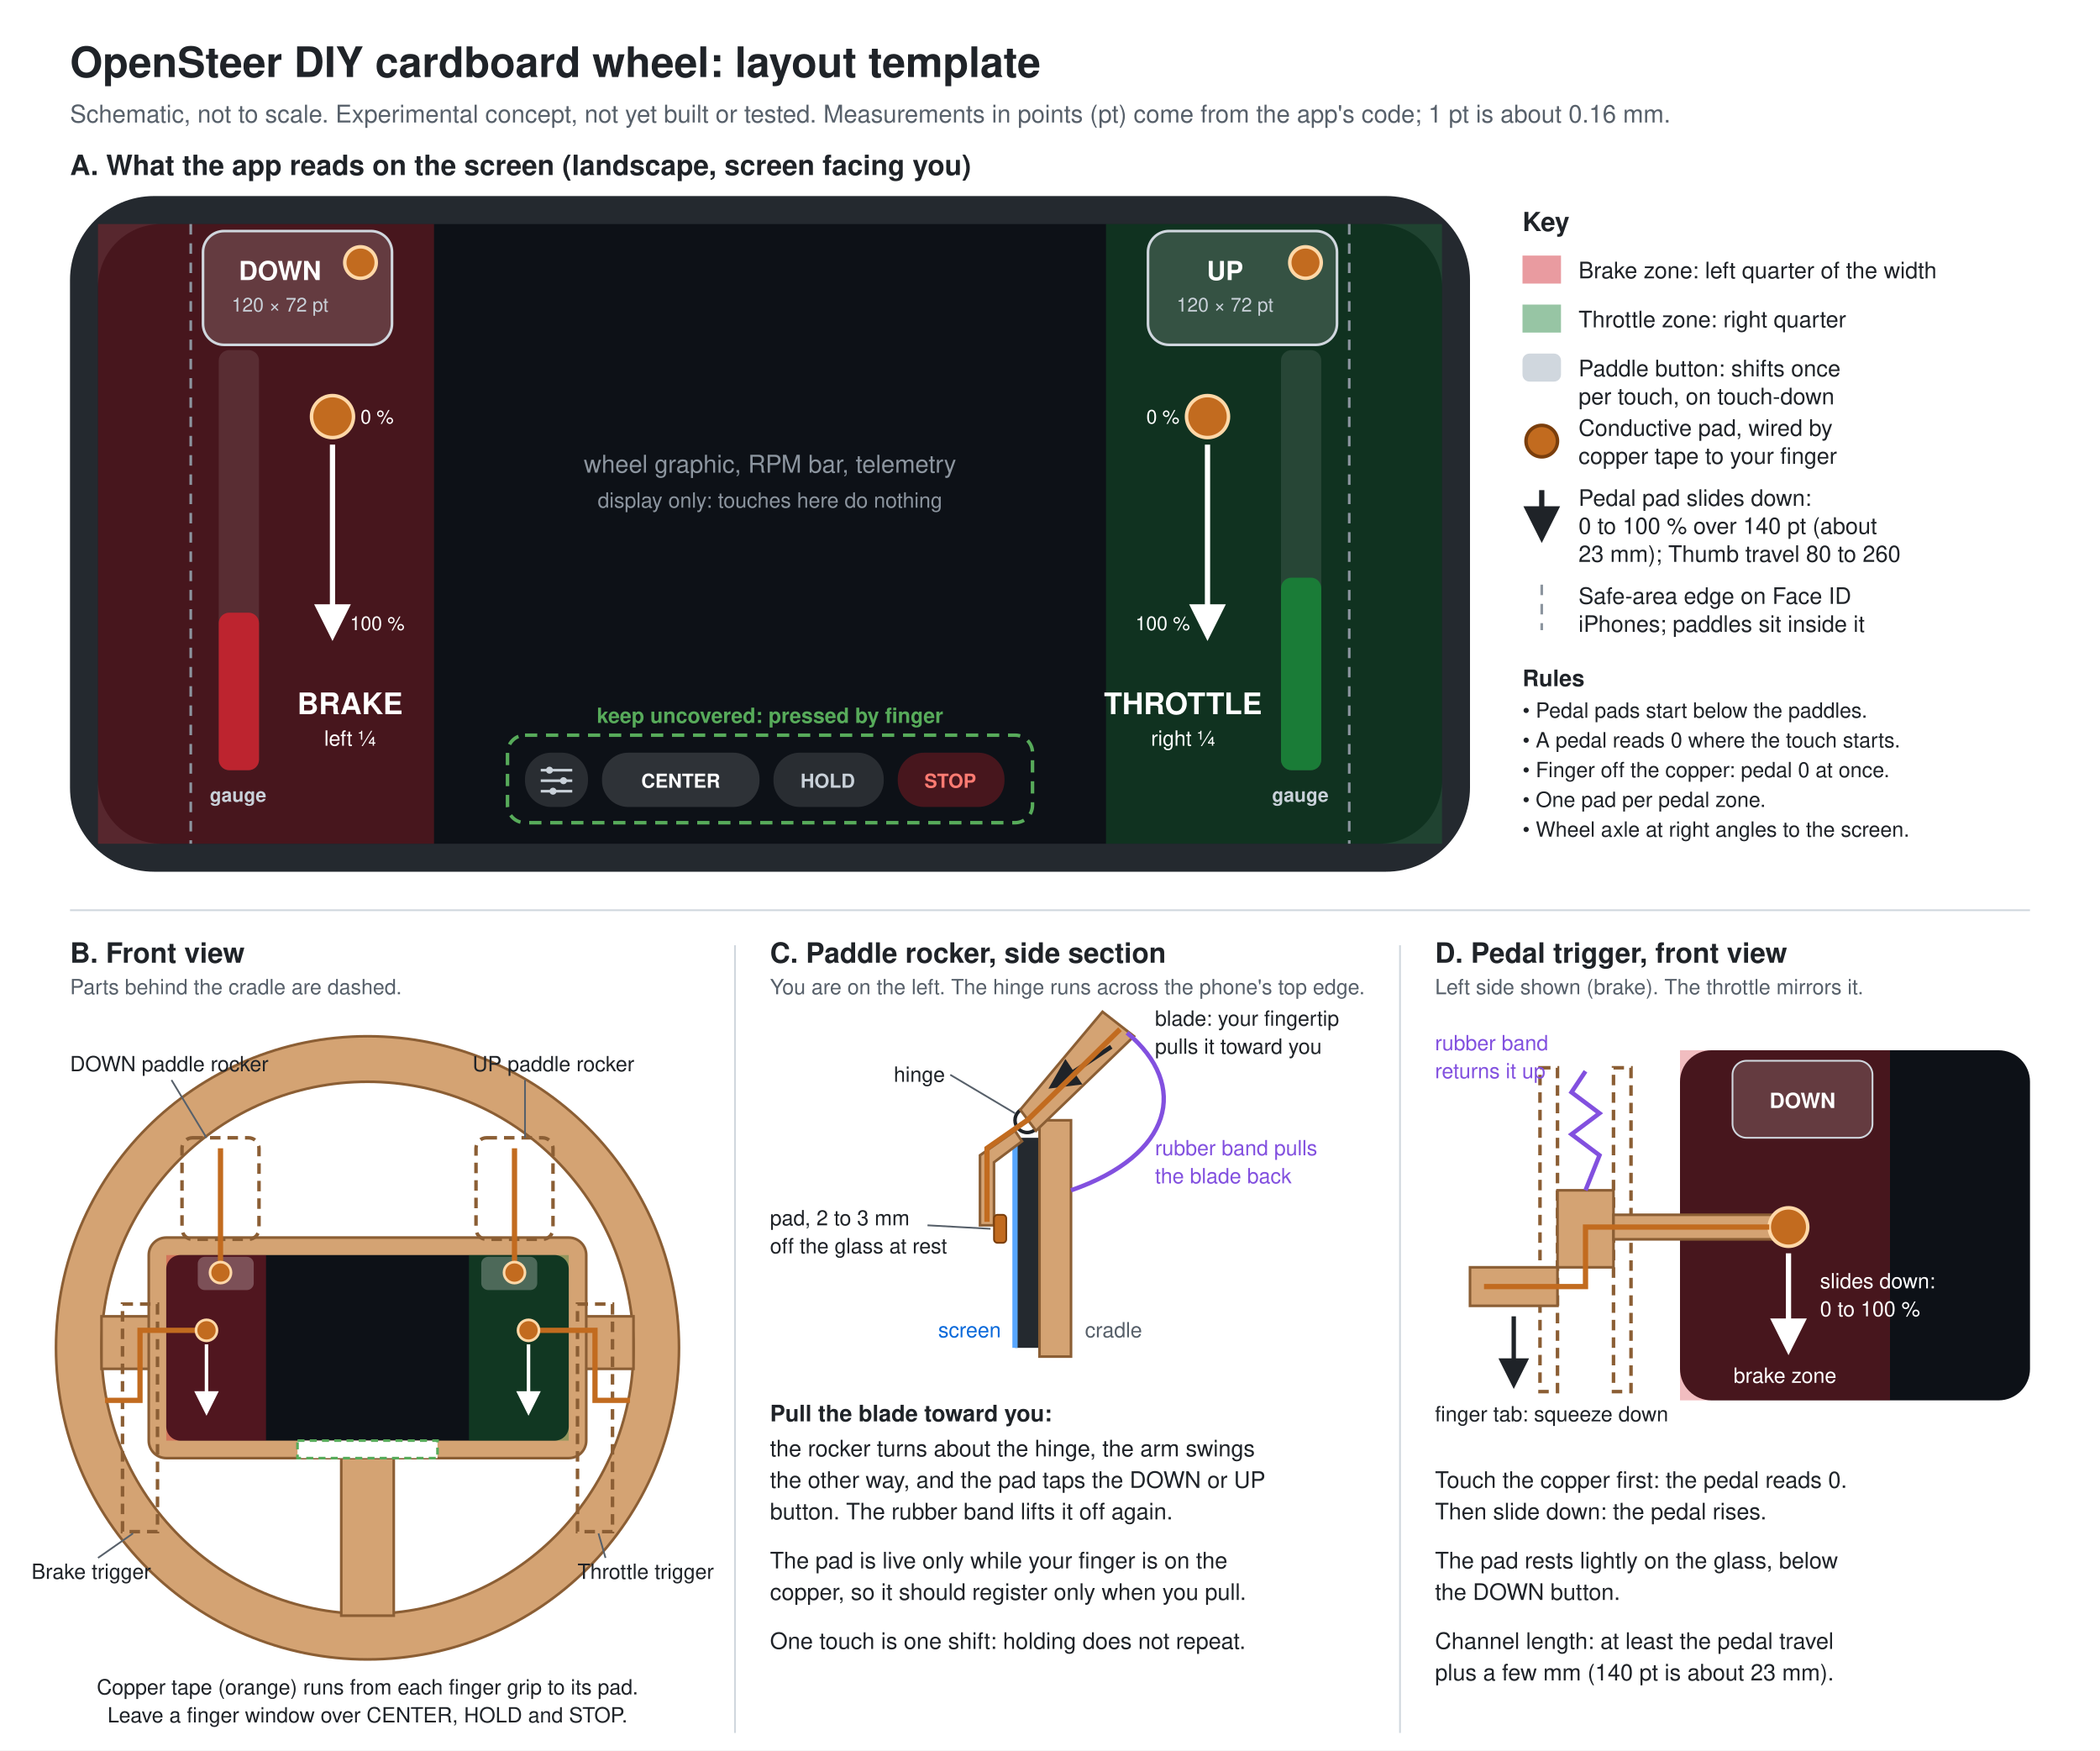
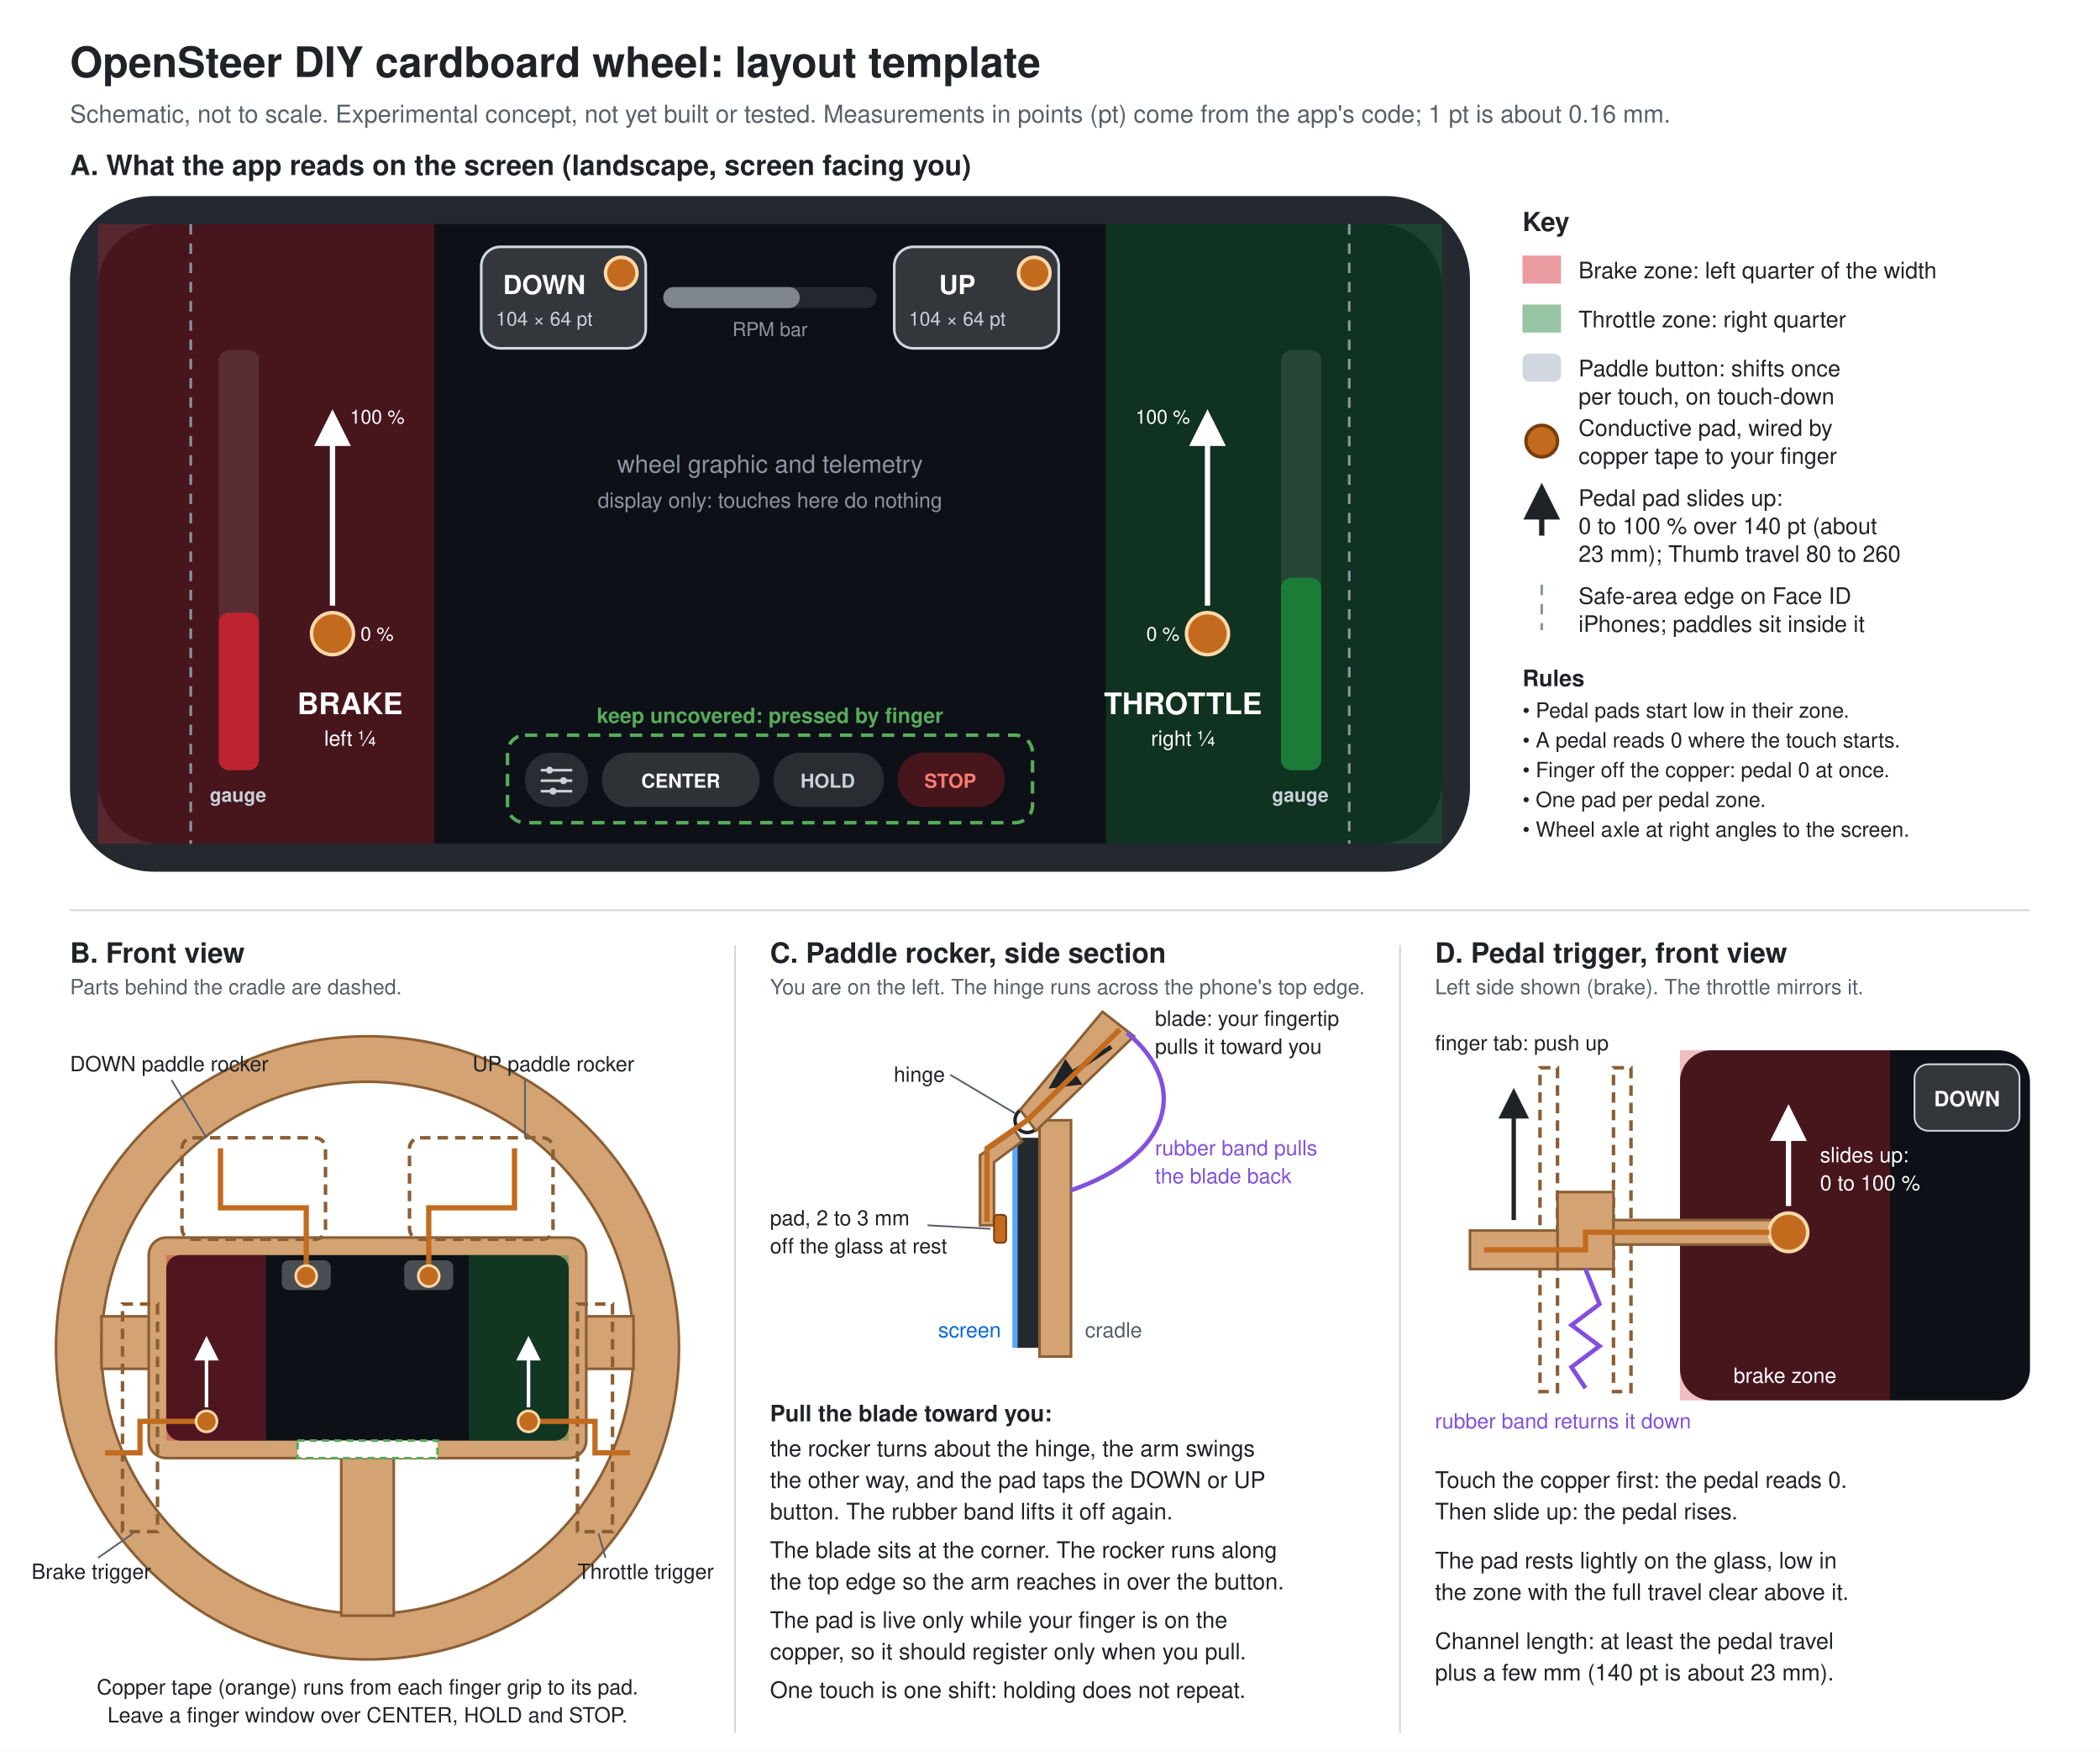
<svg xmlns="http://www.w3.org/2000/svg" viewBox="0 0 1200 1000" width="1200" height="1000" font-family="-apple-system, 'Segoe UI', Helvetica, Arial, sans-serif">
  <defs>
    <marker id="arrow" viewBox="0 0 10 10" refX="8" refY="5" markerWidth="7" markerHeight="7" orient="auto-start-reverse">
      <path d="M0,0 L10,5 L0,10 z" fill="#ffffff" />
    </marker>
    <marker id="arrowDark" viewBox="0 0 10 10" refX="8" refY="5" markerWidth="7" markerHeight="7" orient="auto-start-reverse">
      <path d="M0,0 L10,5 L0,10 z" fill="#1f2328" />
    </marker>
  </defs>
  <rect x="0" y="0" width="1200" height="1000" fill="#ffffff" />
  <text x="40" y="44" font-size="24" font-weight="700" fill="#1f2328">OpenSteer DIY cardboard wheel: layout template</text>
  <text x="40" y="70" font-size="14" fill="#57606a">Schematic, not to scale. Experimental concept, not yet built or tested. Measurements in points (pt) come from the app's code; 1 pt is about 0.16 mm.</text>
  <text x="40" y="100" font-size="16" font-weight="700" fill="#1f2328">A. What the app reads on the screen (landscape, screen facing you)</text>
  <rect x="40" y="112" width="800" height="386" rx="48" fill="#24292f" />
  <rect x="56" y="128" width="768" height="354" rx="36" fill="#0d1117" />
  <rect x="56" y="128" width="192" height="354" fill="#cf222e" fill-opacity="0.30" />
  <rect x="632" y="128" width="192" height="354" fill="#1a7f37" fill-opacity="0.30" />
  <line x1="109" y1="128" x2="109" y2="482" stroke="#8c959f" stroke-width="1.5" stroke-dasharray="6 5" />
  <line x1="771" y1="128" x2="771" y2="482" stroke="#8c959f" stroke-width="1.5" stroke-dasharray="6 5" />
  <rect x="125" y="200" width="23" height="240" rx="6" fill="#ffffff" fill-opacity="0.10" />
  <rect x="125" y="350" width="23" height="90" rx="6" fill="#cf222e" fill-opacity="0.85" />
  <text x="136" y="458" font-size="11" font-weight="600" fill="#c9d1d9" text-anchor="middle">gauge</text>
  <rect x="732" y="200" width="23" height="240" rx="6" fill="#ffffff" fill-opacity="0.10" />
  <rect x="732" y="330" width="23" height="110" rx="6" fill="#1a7f37" fill-opacity="0.95" />
  <text x="743" y="458" font-size="11" font-weight="600" fill="#c9d1d9" text-anchor="middle">gauge</text>
-   <rect x="116" y="132" width="108" height="65" rx="12" fill="#ffffff" fill-opacity="0.16" stroke="#d0d7de" stroke-width="1.5" />
-   <text x="160" y="160" font-size="15" font-weight="700" fill="#ffffff" text-anchor="middle">DOWN</text>
-   <text x="160" y="178" font-size="11" fill="#c9d1d9" text-anchor="middle">120 × 72 pt</text>
-   <circle cx="206" cy="150" r="9" fill="#c26b1f" stroke="#ffd8a8" stroke-width="2" />
-   <rect x="656" y="132" width="108" height="65" rx="12" fill="#ffffff" fill-opacity="0.16" stroke="#d0d7de" stroke-width="1.5" />
-   <text x="700" y="160" font-size="15" font-weight="700" fill="#ffffff" text-anchor="middle">UP</text>
-   <text x="700" y="178" font-size="11" fill="#c9d1d9" text-anchor="middle">120 × 72 pt</text>
-   <circle cx="746" cy="150" r="9" fill="#c26b1f" stroke="#ffd8a8" stroke-width="2" />
-   <circle cx="190" cy="238" r="12" fill="#c26b1f" stroke="#ffd8a8" stroke-width="2" />
-   <line x1="190" y1="254" x2="190" y2="362" stroke="#ffffff" stroke-width="3" marker-end="url(#arrow)" />
-   <text x="206" y="242" font-size="11" fill="#ffffff">0 %</text>
-   <text x="200" y="360" font-size="11" fill="#ffffff">100 %</text>
-   <circle cx="690" cy="238" r="12" fill="#c26b1f" stroke="#ffd8a8" stroke-width="2" />
-   <line x1="690" y1="254" x2="690" y2="362" stroke="#ffffff" stroke-width="3" marker-end="url(#arrow)" />
-   <text x="674" y="242" font-size="11" fill="#ffffff" text-anchor="end">0 %</text>
-   <text x="680" y="360" font-size="11" fill="#ffffff" text-anchor="end">100 %</text>
+   <rect x="275" y="141" width="94" height="58" rx="11" fill="#ffffff" fill-opacity="0.16" stroke="#d0d7de" stroke-width="1.5" />
+   <text x="311" y="168" font-size="15" font-weight="700" fill="#ffffff" text-anchor="middle">DOWN</text>
+   <text x="311" y="186" font-size="11" fill="#c9d1d9" text-anchor="middle">104 × 64 pt</text>
+   <circle cx="355" cy="156" r="9" fill="#c26b1f" stroke="#ffd8a8" stroke-width="2" />
+   <rect x="511" y="141" width="94" height="58" rx="11" fill="#ffffff" fill-opacity="0.16" stroke="#d0d7de" stroke-width="1.5" />
+   <text x="547" y="168" font-size="15" font-weight="700" fill="#ffffff" text-anchor="middle">UP</text>
+   <text x="547" y="186" font-size="11" fill="#c9d1d9" text-anchor="middle">104 × 64 pt</text>
+   <circle cx="591" cy="156" r="9" fill="#c26b1f" stroke="#ffd8a8" stroke-width="2" />
+   <rect x="379" y="164" width="122" height="12" rx="6" fill="#ffffff" fill-opacity="0.10" />
+   <rect x="379" y="164" width="78" height="12" rx="6" fill="#c9d1d9" fill-opacity="0.55" />
+   <text x="440" y="192" font-size="11" fill="#8c959f" text-anchor="middle">RPM bar</text>
+   <circle cx="190" cy="362" r="12" fill="#c26b1f" stroke="#ffd8a8" stroke-width="2" />
+   <line x1="190" y1="346" x2="190" y2="238" stroke="#ffffff" stroke-width="3" marker-end="url(#arrow)" />
+   <text x="206" y="366" font-size="11" fill="#ffffff">0 %</text>
+   <text x="200" y="242" font-size="11" fill="#ffffff">100 %</text>
+   <circle cx="690" cy="362" r="12" fill="#c26b1f" stroke="#ffd8a8" stroke-width="2" />
+   <line x1="690" y1="346" x2="690" y2="238" stroke="#ffffff" stroke-width="3" marker-end="url(#arrow)" />
+   <text x="674" y="366" font-size="11" fill="#ffffff" text-anchor="end">0 %</text>
+   <text x="680" y="242" font-size="11" fill="#ffffff" text-anchor="end">100 %</text>
  <text x="200" y="408" font-size="17" font-weight="700" fill="#ffffff" text-anchor="middle">BRAKE</text>
  <text x="200" y="426" font-size="12" fill="#ffffff" text-anchor="middle">left ¼</text>
  <text x="676" y="408" font-size="17" font-weight="700" fill="#ffffff" text-anchor="middle">THROTTLE</text>
  <text x="676" y="426" font-size="12" fill="#ffffff" text-anchor="middle">right ¼</text>
-   <text x="440" y="270" font-size="14" fill="#8c959f" text-anchor="middle">wheel graphic, RPM bar, telemetry</text>
+   <text x="440" y="270" font-size="14" fill="#8c959f" text-anchor="middle">wheel graphic and telemetry</text>
  <text x="440" y="290" font-size="12" fill="#8c959f" text-anchor="middle">display only: touches here do nothing</text>
  <rect x="290" y="420" width="300" height="50" rx="10" fill="none" stroke="#57ab5a" stroke-width="2" stroke-dasharray="7 5" />
  <text x="440" y="413" font-size="12" font-weight="600" fill="#57ab5a" text-anchor="middle">keep uncovered: pressed by finger</text>
  <rect x="300" y="430" width="36" height="31" rx="15" fill="#ffffff" fill-opacity="0.12" />
  <path d="M309,440 L327,440 M309,446 L327,446 M309,452 L327,452" stroke="#c9d1d9" stroke-width="1.5" />
  <circle cx="314" cy="440" r="2" fill="#c9d1d9" />
  <circle cx="322" cy="446" r="2" fill="#c9d1d9" />
  <circle cx="316" cy="452" r="2" fill="#c9d1d9" />
  <rect x="344" y="430" width="90" height="31" rx="15" fill="#ffffff" fill-opacity="0.14" />
  <text x="389" y="450" font-size="11" font-weight="700" fill="#ffffff" text-anchor="middle">CENTER</text>
  <rect x="442" y="430" width="63" height="31" rx="15" fill="#ffffff" fill-opacity="0.12" />
  <text x="473" y="450" font-size="11" font-weight="700" fill="#c9d1d9" text-anchor="middle">HOLD</text>
  <rect x="513" y="430" width="61" height="31" rx="15" fill="#cf222e" fill-opacity="0.30" />
  <text x="543" y="450" font-size="11" font-weight="700" fill="#ff7b72" text-anchor="middle">STOP</text>
  <text x="870" y="132" font-size="15" font-weight="700" fill="#1f2328">Key</text>
  <rect x="870" y="146" width="22" height="16" fill="#cf222e" fill-opacity="0.45" />
  <text x="902" y="159" font-size="13" fill="#1f2328">Brake zone: left quarter of the width</text>
  <rect x="870" y="174" width="22" height="16" fill="#1a7f37" fill-opacity="0.45" />
  <text x="902" y="187" font-size="13" fill="#1f2328">Throttle zone: right quarter</text>
  <rect x="870" y="202" width="22" height="16" rx="4" fill="#d0d7de" />
  <text x="902" y="215" font-size="13" fill="#1f2328">Paddle button: shifts once</text>
  <text x="902" y="231" font-size="13" fill="#1f2328">per touch, on touch-down</text>
  <circle cx="881" cy="252" r="9" fill="#c26b1f" stroke="#7a3e0c" stroke-width="2" />
  <text x="902" y="249" font-size="13" fill="#1f2328">Conductive pad, wired by</text>
  <text x="902" y="265" font-size="13" fill="#1f2328">copper tape to your finger</text>
-   <line x1="881" y1="280" x2="881" y2="306" stroke="#1f2328" stroke-width="3" marker-end="url(#arrowDark)" />
-   <text x="902" y="289" font-size="13" fill="#1f2328">Pedal pad slides down:</text>
+   <line x1="881" y1="306" x2="881" y2="280" stroke="#1f2328" stroke-width="3" marker-end="url(#arrowDark)" />
+   <text x="902" y="289" font-size="13" fill="#1f2328">Pedal pad slides up:</text>
  <text x="902" y="305" font-size="13" fill="#1f2328">0 to 100 % over 140 pt (about</text>
  <text x="902" y="321" font-size="13" fill="#1f2328">23 mm); Thumb travel 80 to 260</text>
  <line x1="881" y1="334" x2="881" y2="360" stroke="#8c959f" stroke-width="1.5" stroke-dasharray="6 5" />
  <text x="902" y="345" font-size="13" fill="#1f2328">Safe-area edge on Face ID</text>
  <text x="902" y="361" font-size="13" fill="#1f2328">iPhones; paddles sit inside it</text>
  <text x="870" y="392" font-size="13" font-weight="700" fill="#1f2328">Rules</text>
-   <text x="870" y="410" font-size="12" fill="#1f2328">• Pedal pads start below the paddles.</text>
+   <text x="870" y="410" font-size="12" fill="#1f2328">• Pedal pads start low in their zone.</text>
  <text x="870" y="427" font-size="12" fill="#1f2328">• A pedal reads 0 where the touch starts.</text>
  <text x="870" y="444" font-size="12" fill="#1f2328">• Finger off the copper: pedal 0 at once.</text>
  <text x="870" y="461" font-size="12" fill="#1f2328">• One pad per pedal zone.</text>
  <text x="870" y="478" font-size="12" fill="#1f2328">• Wheel axle at right angles to the screen.</text>
  <line x1="40" y1="520" x2="1160" y2="520" stroke="#d0d7de" stroke-width="1" />
  <text x="40" y="550" font-size="16" font-weight="700" fill="#1f2328">B. Front view</text>
  <text x="40" y="568" font-size="12" fill="#57606a">Parts behind the cradle are dashed.</text>
  <circle cx="210" cy="770" r="165" fill="none" stroke="#d4a373" stroke-width="26" />
  <circle cx="210" cy="770" r="178" fill="none" stroke="#8b5e34" stroke-width="1.5" />
  <circle cx="210" cy="770" r="152" fill="none" stroke="#8b5e34" stroke-width="1.5" />
  <rect x="58" y="752" width="30" height="30" fill="#d4a373" stroke="#8b5e34" stroke-width="1.5" />
  <rect x="332" y="752" width="30" height="30" fill="#d4a373" stroke="#8b5e34" stroke-width="1.5" />
  <rect x="195" y="833" width="30" height="90" fill="#d4a373" stroke="#8b5e34" stroke-width="1.5" />
  <rect x="85" y="707" width="250" height="126" rx="10" fill="#d4a373" stroke="#8b5e34" stroke-width="1.5" />
  <rect x="95" y="717" width="230" height="106" rx="8" fill="#0d1117" />
  <rect x="95" y="717" width="57" height="106" fill="#cf222e" fill-opacity="0.35" />
  <rect x="268" y="717" width="57" height="106" fill="#1a7f37" fill-opacity="0.35" />
-   <rect x="113" y="718" width="32" height="19" rx="4" fill="#ffffff" fill-opacity="0.25" />
-   <rect x="275" y="718" width="32" height="19" rx="4" fill="#ffffff" fill-opacity="0.25" />
+   <rect x="161" y="720" width="28" height="17" rx="4" fill="#ffffff" fill-opacity="0.25" />
+   <rect x="231" y="720" width="28" height="17" rx="4" fill="#ffffff" fill-opacity="0.25" />
  <rect x="170" y="823" width="80" height="10" fill="#ffffff" stroke="#57ab5a" stroke-width="1.5" stroke-dasharray="4 3" />
-   <rect x="104" y="650" width="44" height="58" rx="6" fill="none" stroke="#8b5e34" stroke-width="2" stroke-dasharray="6 4" />
-   <rect x="272" y="650" width="44" height="58" rx="6" fill="none" stroke="#8b5e34" stroke-width="2" stroke-dasharray="6 4" />
-   <path d="M126,656 L126,727" fill="none" stroke="#c26b1f" stroke-width="3" />
-   <path d="M294,656 L294,727" fill="none" stroke="#c26b1f" stroke-width="3" />
-   <circle cx="126" cy="727" r="6" fill="#c26b1f" stroke="#ffd8a8" stroke-width="1.5" />
-   <circle cx="294" cy="727" r="6" fill="#c26b1f" stroke="#ffd8a8" stroke-width="1.5" />
+   <rect x="104" y="650" width="82" height="58" rx="6" fill="none" stroke="#8b5e34" stroke-width="2" stroke-dasharray="6 4" />
+   <rect x="234" y="650" width="82" height="58" rx="6" fill="none" stroke="#8b5e34" stroke-width="2" stroke-dasharray="6 4" />
+   <path d="M126,656 L126,690 L175,690 L175,729" fill="none" stroke="#c26b1f" stroke-width="3" />
+   <path d="M294,656 L294,690 L245,690 L245,729" fill="none" stroke="#c26b1f" stroke-width="3" />
+   <circle cx="175" cy="729" r="6" fill="#c26b1f" stroke="#ffd8a8" stroke-width="1.5" />
+   <circle cx="245" cy="729" r="6" fill="#c26b1f" stroke="#ffd8a8" stroke-width="1.5" />
  <rect x="70" y="745" width="20" height="130" fill="none" stroke="#8b5e34" stroke-width="2" stroke-dasharray="6 4" />
  <rect x="330" y="745" width="20" height="130" fill="none" stroke="#8b5e34" stroke-width="2" stroke-dasharray="6 4" />
-   <path d="M60,800 L80,800 L80,760 L118,760" fill="none" stroke="#c26b1f" stroke-width="3" />
-   <path d="M360,800 L340,800 L340,760 L302,760" fill="none" stroke="#c26b1f" stroke-width="3" />
-   <circle cx="118" cy="760" r="6" fill="#c26b1f" stroke="#ffd8a8" stroke-width="1.5" />
-   <circle cx="302" cy="760" r="6" fill="#c26b1f" stroke="#ffd8a8" stroke-width="1.5" />
-   <line x1="118" y1="768" x2="118" y2="806" stroke="#ffffff" stroke-width="2" marker-end="url(#arrow)" />
-   <line x1="302" y1="768" x2="302" y2="806" stroke="#ffffff" stroke-width="2" marker-end="url(#arrow)" />
+   <path d="M60,830 L80,830 L80,812 L118,812" fill="none" stroke="#c26b1f" stroke-width="3" />
+   <path d="M360,830 L340,830 L340,812 L302,812" fill="none" stroke="#c26b1f" stroke-width="3" />
+   <circle cx="118" cy="812" r="6" fill="#c26b1f" stroke="#ffd8a8" stroke-width="1.5" />
+   <circle cx="302" cy="812" r="6" fill="#c26b1f" stroke="#ffd8a8" stroke-width="1.5" />
+   <line x1="118" y1="804" x2="118" y2="766" stroke="#ffffff" stroke-width="2" marker-end="url(#arrow)" />
+   <line x1="302" y1="804" x2="302" y2="766" stroke="#ffffff" stroke-width="2" marker-end="url(#arrow)" />
  <text x="40" y="612" font-size="12" fill="#1f2328">DOWN paddle rocker</text>
  <line x1="98" y1="617" x2="118" y2="650" stroke="#57606a" stroke-width="1" />
  <text x="270" y="612" font-size="12" fill="#1f2328">UP paddle rocker</text>
  <line x1="300" y1="617" x2="300" y2="650" stroke="#57606a" stroke-width="1" />
  <text x="18" y="902" font-size="12" fill="#1f2328">Brake trigger</text>
  <line x1="56" y1="890" x2="76" y2="876" stroke="#57606a" stroke-width="1" />
  <text x="330" y="902" font-size="12" fill="#1f2328">Throttle trigger</text>
  <line x1="346" y1="890" x2="342" y2="876" stroke="#57606a" stroke-width="1" />
  <text x="210" y="968" font-size="12" fill="#1f2328" text-anchor="middle">Copper tape (orange) runs from each finger grip to its pad.</text>
  <text x="210" y="984" font-size="12" fill="#1f2328" text-anchor="middle">Leave a finger window over CENTER, HOLD and STOP.</text>
  <line x1="420" y1="540" x2="420" y2="990" stroke="#d0d7de" stroke-width="1" />
  <text x="440" y="550" font-size="16" font-weight="700" fill="#1f2328">C. Paddle rocker, side section</text>
  <text x="440" y="568" font-size="12" fill="#57606a">You are on the left. The hinge runs across the phone's top edge.</text>
  <rect x="580" y="650" width="14" height="120" fill="#24292f" />
  <line x1="580" y1="650" x2="580" y2="770" stroke="#58a6ff" stroke-width="3" />
  <text x="572" y="764" font-size="12" fill="#0969da" text-anchor="end">screen</text>
  <rect x="594" y="640" width="18" height="135" fill="#d4a373" stroke="#8b5e34" stroke-width="1.5" />
  <text x="620" y="764" font-size="12" fill="#57606a">cradle</text>
  <circle cx="587" cy="640" r="7" fill="#ffffff" stroke="#1f2328" stroke-width="2" />
  <text x="540" y="618" font-size="12" fill="#1f2328" text-anchor="end">hinge</text>
  <line x1="543" y1="614" x2="580" y2="636" stroke="#57606a" stroke-width="1" />
  <path d="M583,634 L630,578 L648,592 L592,646 z" fill="#d4a373" stroke="#8b5e34" stroke-width="1.5" />
  <text x="660" y="586" font-size="12" fill="#1f2328">blade: your fingertip</text>
  <text x="660" y="602" font-size="12" fill="#1f2328">pulls it toward you</text>
  <line x1="635" y1="598" x2="602" y2="620" stroke="#1f2328" stroke-width="2.5" marker-end="url(#arrowDark)" />
  <path d="M580,646 L560,660 L560,700 L568,700 L568,664 L584,652 z" fill="#d4a373" stroke="#8b5e34" stroke-width="1.5" />
  <rect x="568" y="694" width="7" height="16" rx="2" fill="#c26b1f" stroke="#7a3e0c" stroke-width="1" />
  <text x="440" y="700" font-size="12" fill="#1f2328">pad, 2 to 3 mm</text>
  <text x="440" y="716" font-size="12" fill="#1f2328">off the glass at rest</text>
  <line x1="530" y1="700" x2="566" y2="702" stroke="#57606a" stroke-width="1" />
  <path d="M640,588 L587,640 L564,656 L564,698" fill="none" stroke="#c26b1f" stroke-width="3" />
  <path d="M644,590 C680,620 670,660 612,680" fill="none" stroke="#8250df" stroke-width="2.5" />
  <text x="660" y="660" font-size="12" fill="#8250df">rubber band pulls</text>
  <text x="660" y="676" font-size="12" fill="#8250df">the blade back</text>
  <text x="440" y="812" font-size="13" font-weight="600" fill="#1f2328">Pull the blade toward you:</text>
  <text x="440" y="832" font-size="13" fill="#1f2328">the rocker turns about the hinge, the arm swings</text>
  <text x="440" y="850" font-size="13" fill="#1f2328">the other way, and the pad taps the DOWN or UP</text>
  <text x="440" y="868" font-size="13" fill="#1f2328">button. The rubber band lifts it off again.</text>
-   <text x="440" y="896" font-size="13" fill="#1f2328">The pad is live only while your finger is on the</text>
-   <text x="440" y="914" font-size="13" fill="#1f2328">copper, so it should register only when you pull.</text>
-   <text x="440" y="942" font-size="13" fill="#1f2328">One touch is one shift: holding does not repeat.</text>
+   <text x="440" y="890" font-size="13" fill="#1f2328">The blade sits at the corner. The rocker runs along</text>
+   <text x="440" y="908" font-size="13" fill="#1f2328">the top edge so the arm reaches in over the button.</text>
+   <text x="440" y="930" font-size="13" fill="#1f2328">The pad is live only while your finger is on the</text>
+   <text x="440" y="948" font-size="13" fill="#1f2328">copper, so it should register only when you pull.</text>
+   <text x="440" y="970" font-size="13" fill="#1f2328">One touch is one shift: holding does not repeat.</text>
  <line x1="800" y1="540" x2="800" y2="990" stroke="#d0d7de" stroke-width="1" />
  <text x="820" y="550" font-size="16" font-weight="700" fill="#1f2328">D. Pedal trigger, front view</text>
  <text x="820" y="568" font-size="12" fill="#57606a">Left side shown (brake). The throttle mirrors it.</text>
  <rect x="960" y="600" width="200" height="200" rx="18" fill="#0d1117" />
  <rect x="960" y="600" width="120" height="200" fill="#cf222e" fill-opacity="0.30" />
-   <rect x="990" y="606" width="80" height="44" rx="8" fill="#ffffff" fill-opacity="0.16" stroke="#d0d7de" stroke-width="1" />
-   <text x="1030" y="633" font-size="12" font-weight="700" fill="#ffffff" text-anchor="middle">DOWN</text>
+   <rect x="1094" y="608" width="60" height="38" rx="8" fill="#ffffff" fill-opacity="0.16" stroke="#d0d7de" stroke-width="1" />
+   <text x="1124" y="632" font-size="12" font-weight="700" fill="#ffffff" text-anchor="middle">DOWN</text>
  <text x="1020" y="790" font-size="12" fill="#ffffff" text-anchor="middle">brake zone</text>
  <rect x="880" y="610" width="10" height="185" fill="none" stroke="#8b5e34" stroke-width="2" stroke-dasharray="6 4" />
  <rect x="922" y="610" width="10" height="185" fill="none" stroke="#8b5e34" stroke-width="2" stroke-dasharray="6 4" />
-   <rect x="890" y="680" width="32" height="44" fill="#d4a373" stroke="#8b5e34" stroke-width="1.5" />
-   <rect x="922" y="694" width="96" height="14" fill="#d4a373" stroke="#8b5e34" stroke-width="1.5" />
-   <circle cx="1022" cy="701" r="11" fill="#c26b1f" stroke="#ffd8a8" stroke-width="2" />
-   <line x1="1022" y1="716" x2="1022" y2="770" stroke="#ffffff" stroke-width="3" marker-end="url(#arrow)" />
-   <text x="1040" y="736" font-size="12" fill="#ffffff">slides down:</text>
-   <text x="1040" y="752" font-size="12" fill="#ffffff">0 to 100 %</text>
-   <rect x="840" y="724" width="50" height="22" fill="#d4a373" stroke="#8b5e34" stroke-width="1.5" />
-   <line x1="865" y1="752" x2="865" y2="790" stroke="#1f2328" stroke-width="2.5" marker-end="url(#arrowDark)" />
-   <text x="820" y="812" font-size="12" fill="#1f2328">finger tab: squeeze down</text>
-   <path d="M848,735 L906,735 L906,701 L1011,701" fill="none" stroke="#c26b1f" stroke-width="3" />
-   <path d="M906,612 L898,624 L914,636 L898,648 L914,660 L906,680" fill="none" stroke="#8250df" stroke-width="2.5" />
-   <text x="820" y="600" font-size="12" fill="#8250df">rubber band</text>
-   <text x="820" y="616" font-size="12" fill="#8250df">returns it up</text>
+   <rect x="890" y="681" width="32" height="44" fill="#d4a373" stroke="#8b5e34" stroke-width="1.5" />
+   <rect x="922" y="697" width="96" height="14" fill="#d4a373" stroke="#8b5e34" stroke-width="1.5" />
+   <circle cx="1022" cy="704" r="11" fill="#c26b1f" stroke="#ffd8a8" stroke-width="2" />
+   <line x1="1022" y1="689" x2="1022" y2="635" stroke="#ffffff" stroke-width="3" marker-end="url(#arrow)" />
+   <text x="1040" y="664" font-size="12" fill="#ffffff">slides up:</text>
+   <text x="1040" y="680" font-size="12" fill="#ffffff">0 to 100 %</text>
+   <rect x="840" y="703" width="50" height="22" fill="#d4a373" stroke="#8b5e34" stroke-width="1.5" />
+   <line x1="865" y1="697" x2="865" y2="625" stroke="#1f2328" stroke-width="2.5" marker-end="url(#arrowDark)" />
+   <text x="820" y="600" font-size="12" fill="#1f2328">finger tab: push up</text>
+   <path d="M848,714 L906,714 L906,704 L1011,704" fill="none" stroke="#c26b1f" stroke-width="3" />
+   <path d="M906,793 L898,781 L914,769 L898,757 L914,745 L906,725" fill="none" stroke="#8250df" stroke-width="2.5" />
+   <text x="820" y="816" font-size="12" fill="#8250df">rubber band returns it down</text>
  <text x="820" y="850" font-size="13" fill="#1f2328">Touch the copper first: the pedal reads 0.</text>
-   <text x="820" y="868" font-size="13" fill="#1f2328">Then slide down: the pedal rises.</text>
-   <text x="820" y="896" font-size="13" fill="#1f2328">The pad rests lightly on the glass, below</text>
-   <text x="820" y="914" font-size="13" fill="#1f2328">the DOWN button.</text>
+   <text x="820" y="868" font-size="13" fill="#1f2328">Then slide up: the pedal rises.</text>
+   <text x="820" y="896" font-size="13" fill="#1f2328">The pad rests lightly on the glass, low in</text>
+   <text x="820" y="914" font-size="13" fill="#1f2328">the zone with the full travel clear above it.</text>
  <text x="820" y="942" font-size="13" fill="#1f2328">Channel length: at least the pedal travel</text>
  <text x="820" y="960" font-size="13" fill="#1f2328">plus a few mm (140 pt is about 23 mm).</text>
</svg>
